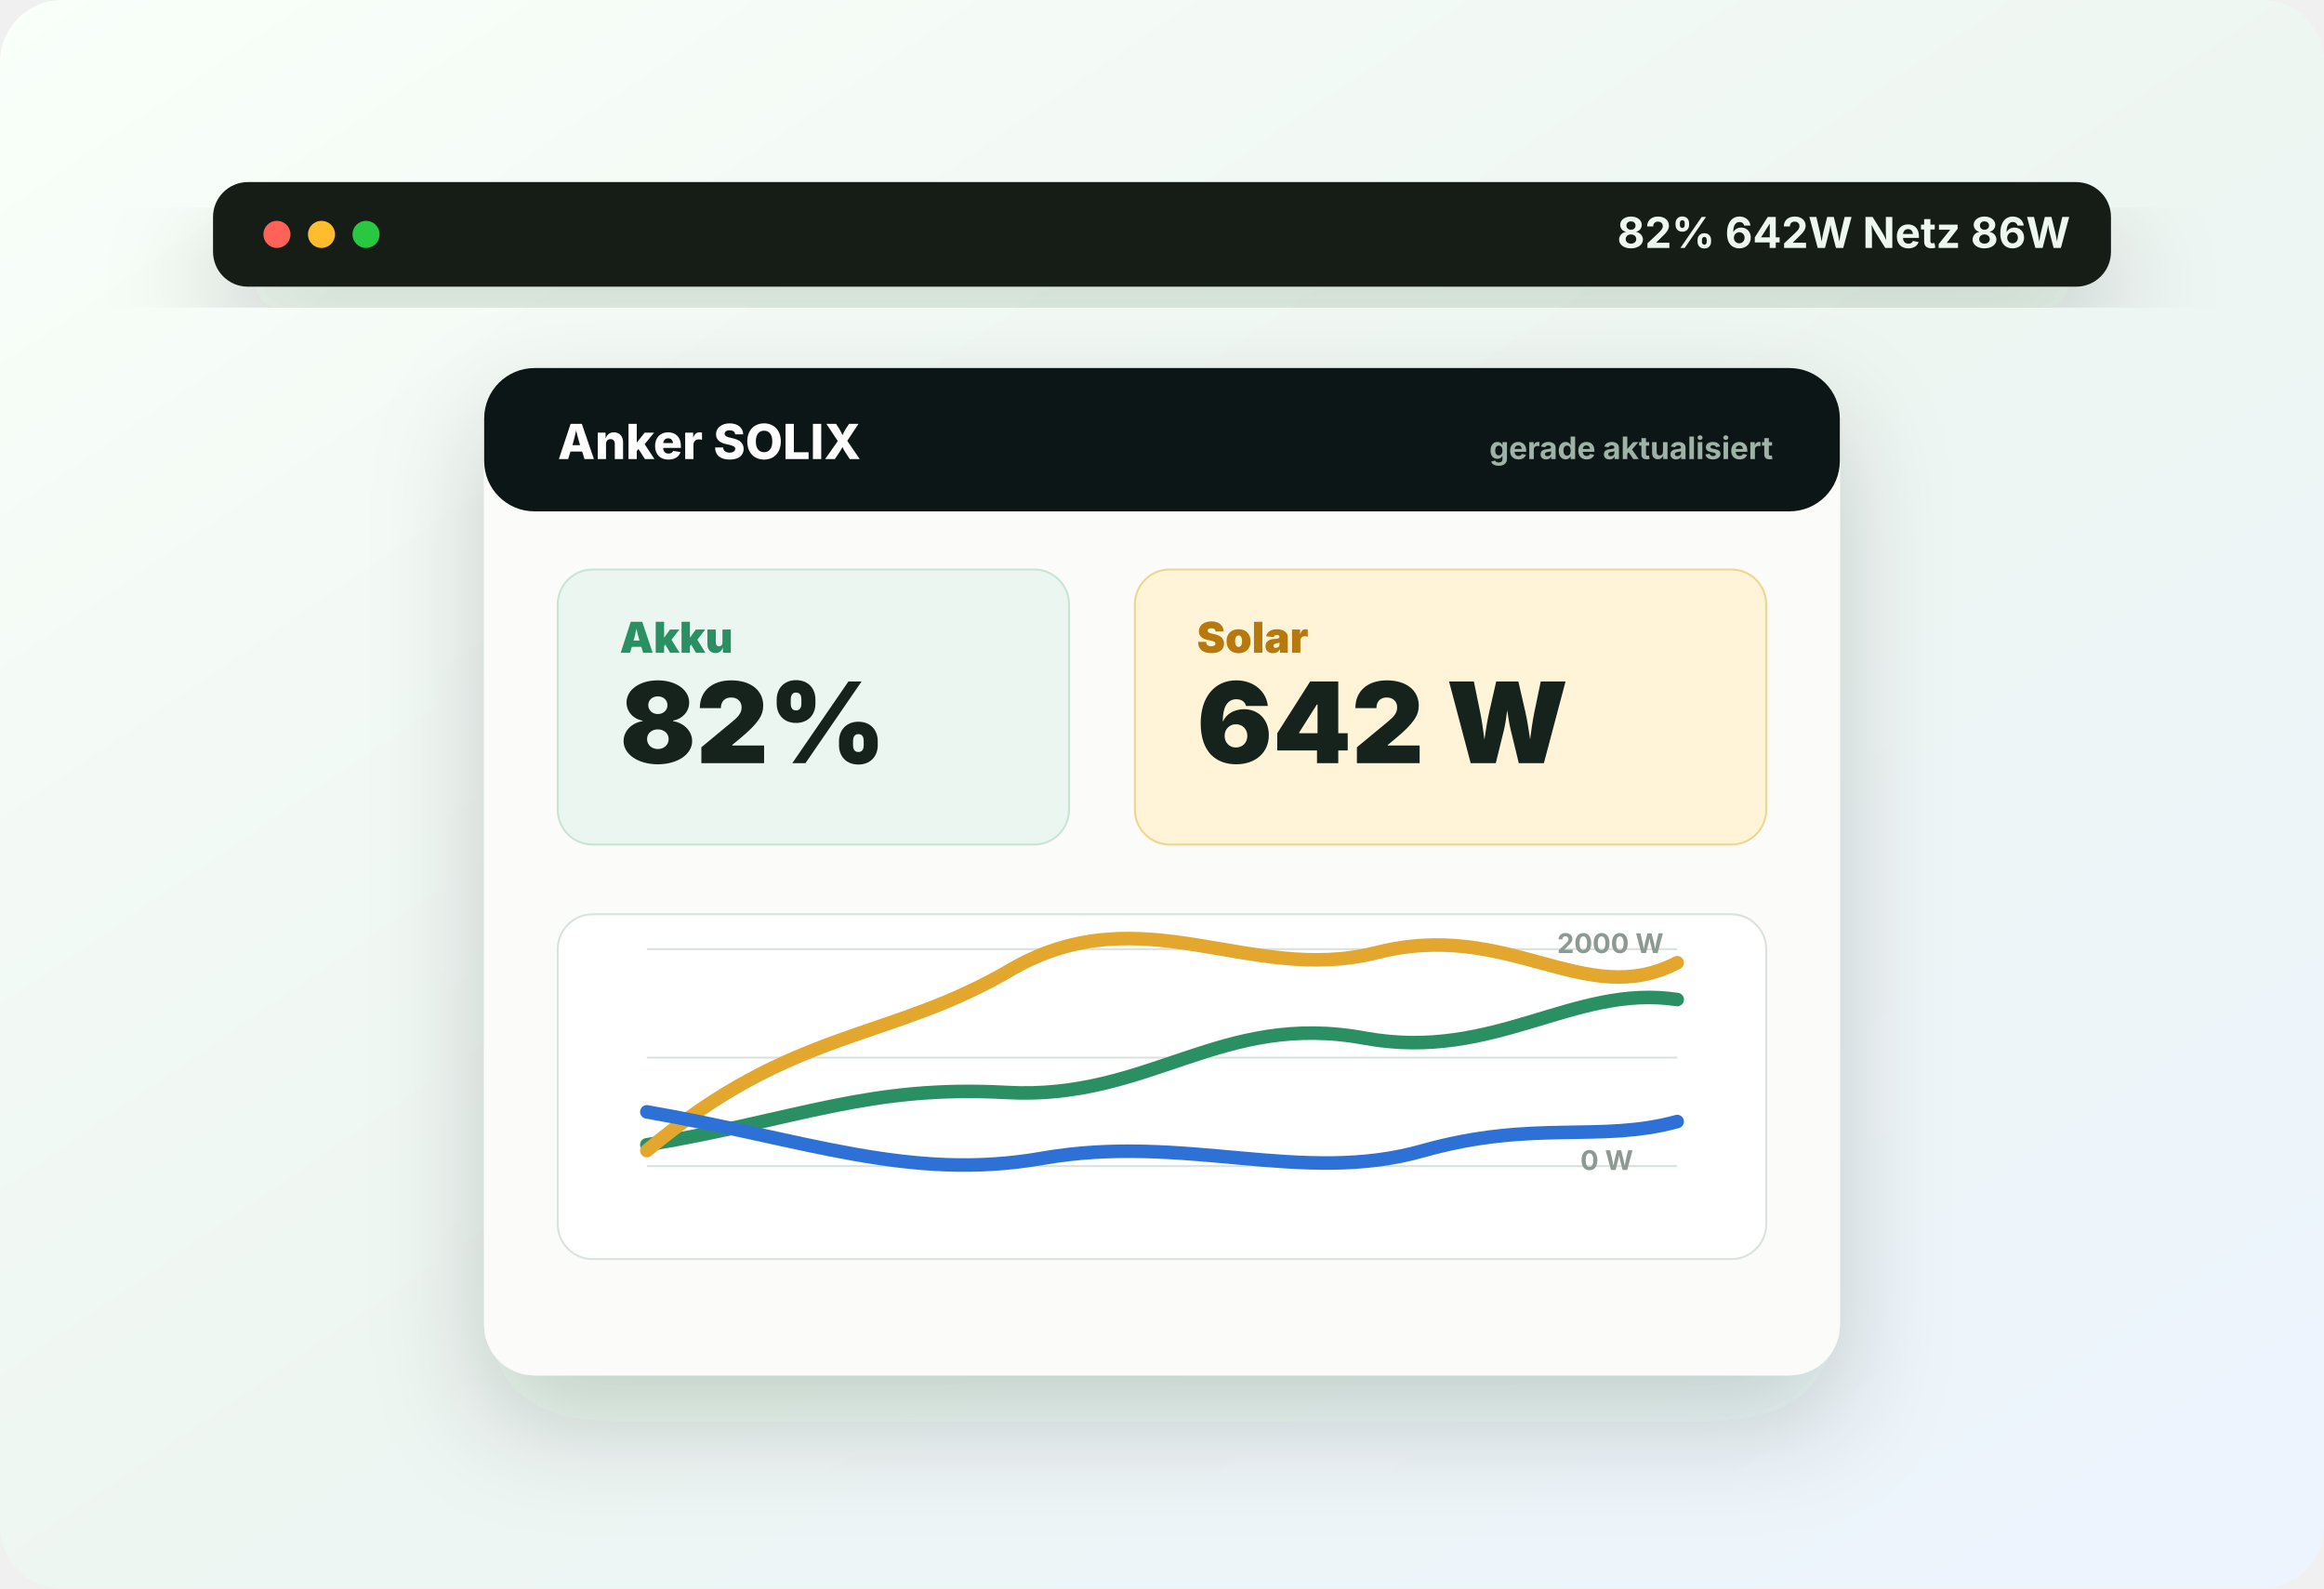
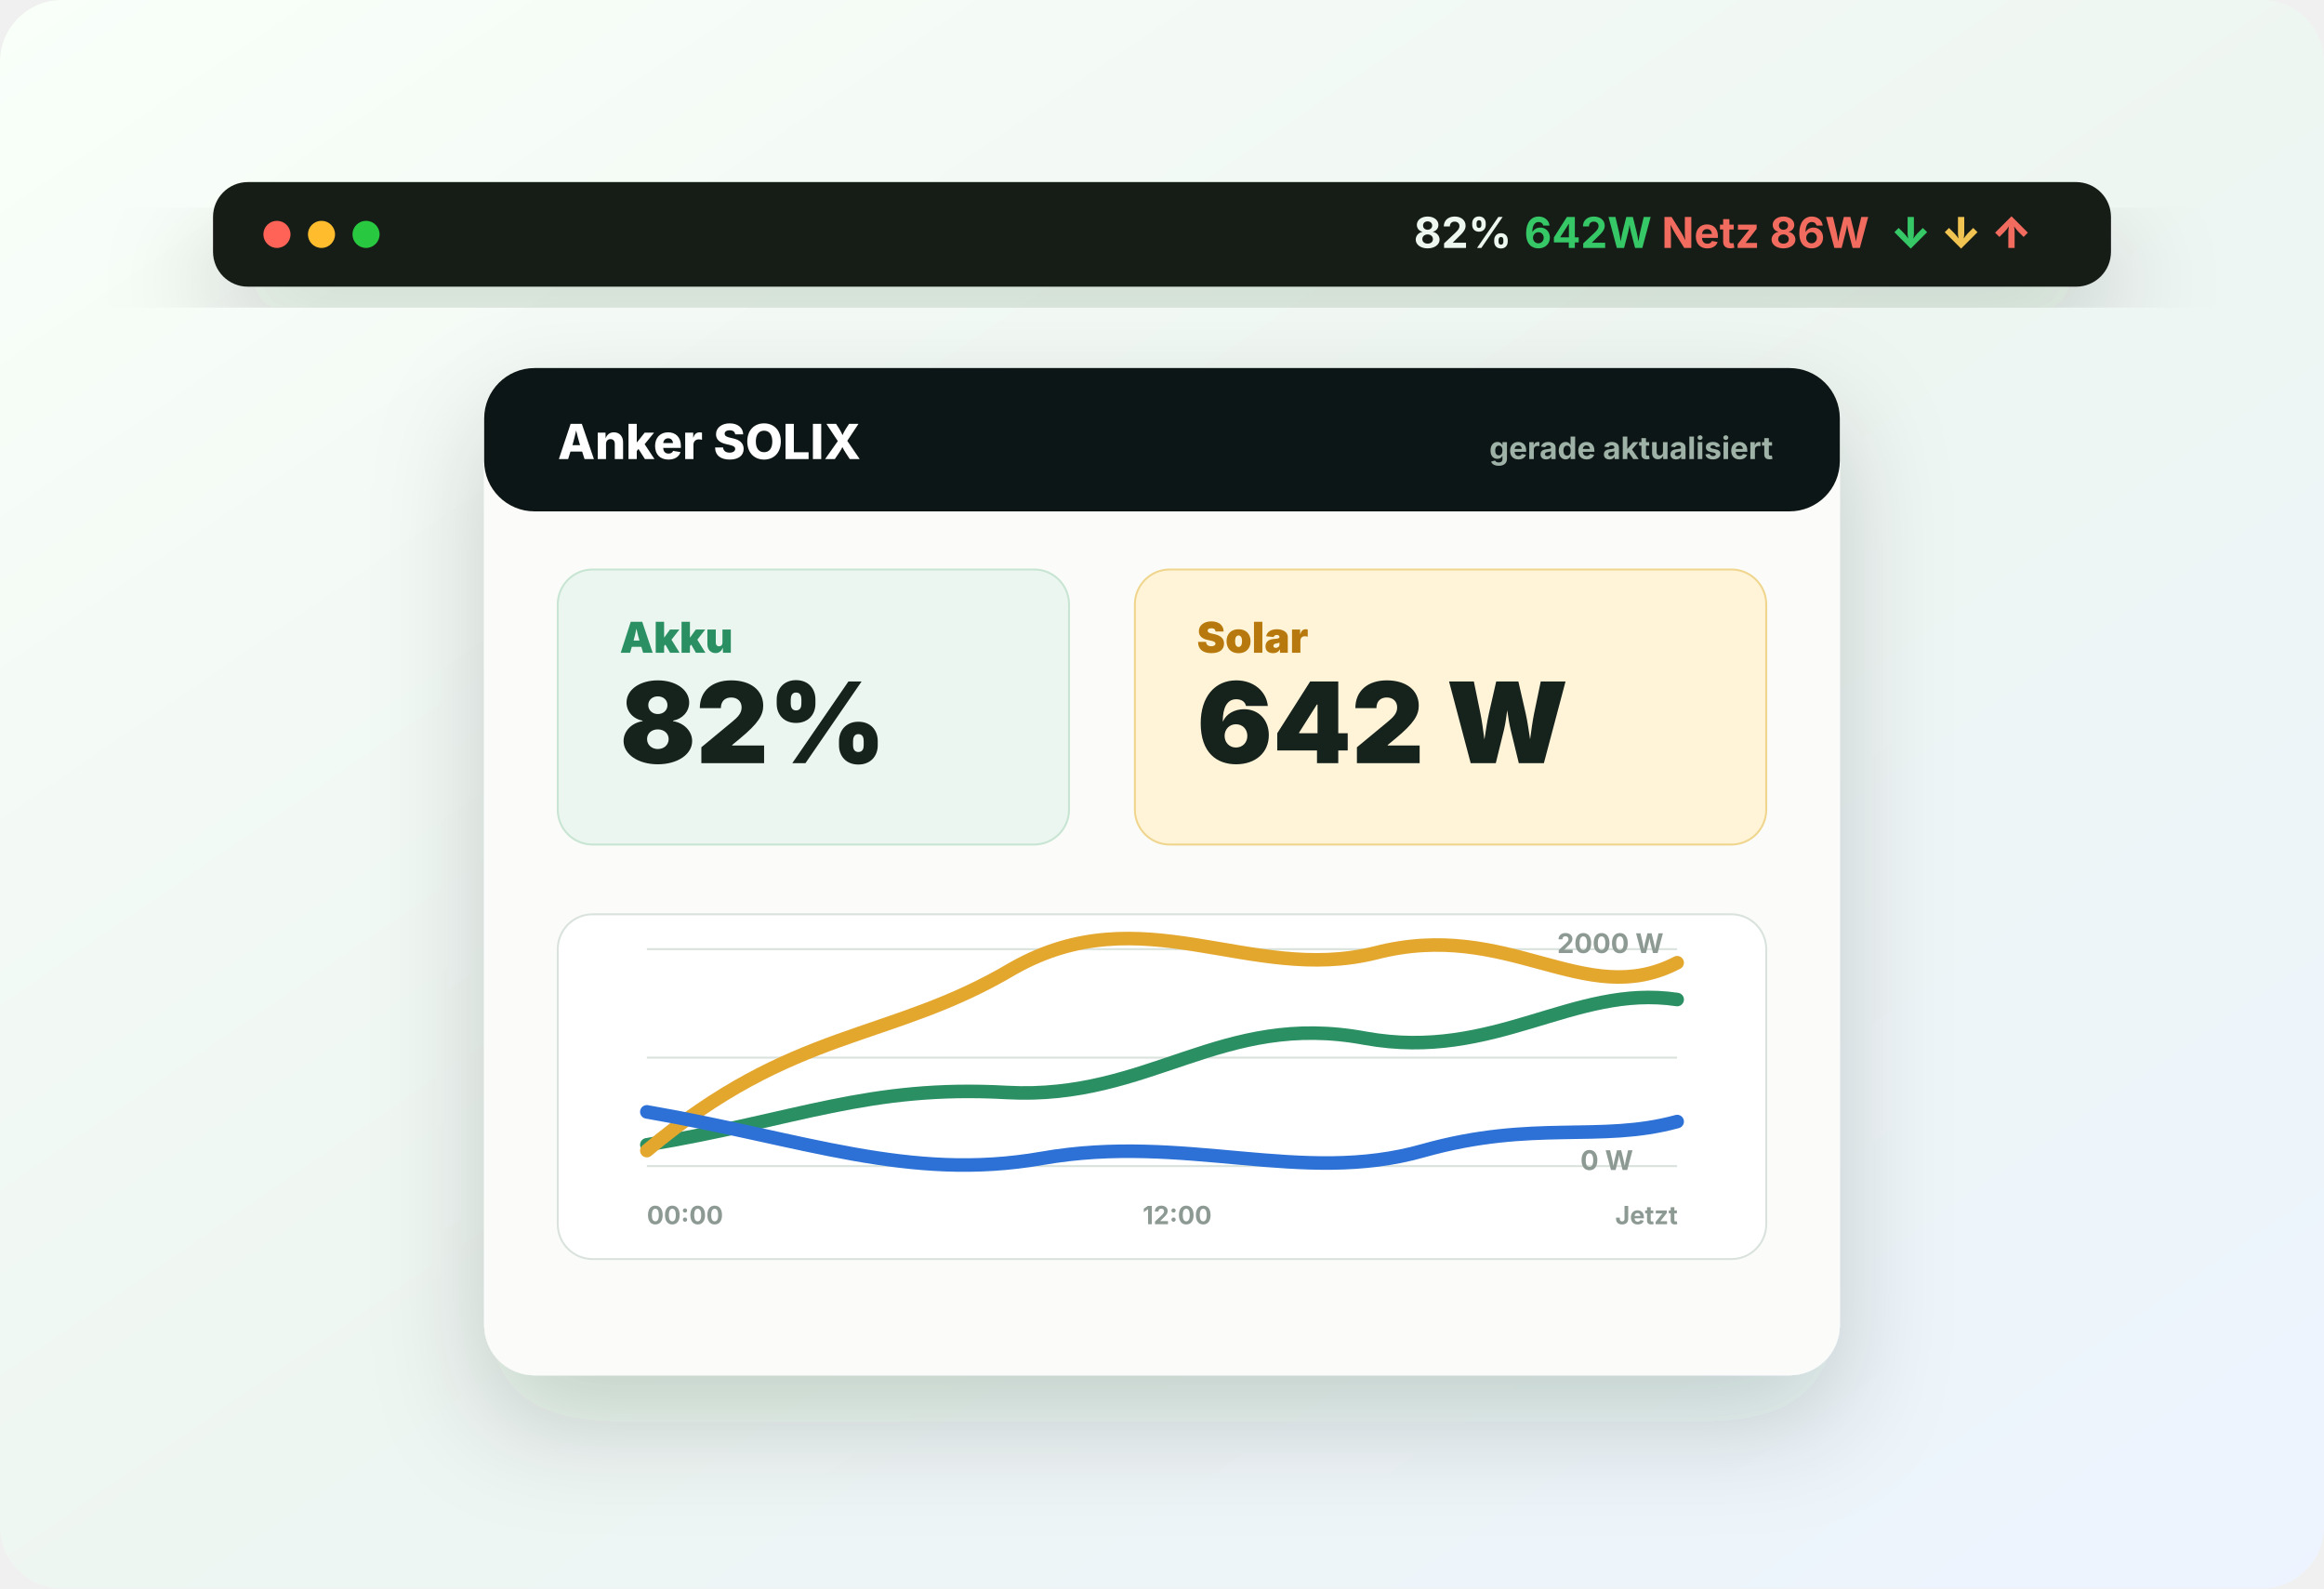
<svg xmlns="http://www.w3.org/2000/svg" viewBox="0 0 1200 820" role="img" aria-labelledby="title desc">
  <defs>
    <linearGradient id="bg" x1="0" x2="1" y1="0" y2="1">
      <stop offset="0" stop-color="#f9fff9" />
      <stop offset="0.52" stop-color="#eef6f2" />
      <stop offset="1" stop-color="#edf4ff" />
    </linearGradient>
    <filter id="shadow" x="-20%" y="-20%" width="140%" height="140%">
      <feDropShadow dx="0" dy="24" stdDeviation="28" flood-color="#12201a" flood-opacity="0.18" />
    </filter>
  </defs>
  <rect width="1200" height="820" rx="32" fill="url(#bg)" />
  <rect x="110" y="94" width="980" height="54" rx="18" fill="#161d19" filter="url(#shadow)" />
  <circle cx="143" cy="121" r="7" fill="#ff6257" />
  <circle cx="166" cy="121" r="7" fill="#ffbd2e" />
  <circle cx="189" cy="121" r="7" fill="#28c840" />
-   <text x="835" y="128" fill="#edf7f0" font-family="Inter, Arial, sans-serif" font-size="22" font-weight="700">82%  642W  Netz 86W</text>
+   <text x="730" y="128" fill="#edf7f0" font-family="Inter, Arial, sans-serif" font-size="22" font-weight="700">82%</text>
+   <text x="787" y="128" fill="#36c767" font-family="Inter, Arial, sans-serif" font-size="22" font-weight="700">642W</text>
+   <text x="858" y="128" fill="#f16b5f" font-family="Inter, Arial, sans-serif" font-size="22" font-weight="700">Netz 86W</text>
+   <text x="976" y="128" fill="#36c767" font-family="Inter, Arial, sans-serif" font-size="22" font-weight="900">↓</text>
+   <text x="1002" y="128" fill="#f1c452" font-family="Inter, Arial, sans-serif" font-size="22" font-weight="900">↓</text>
+   <text x="1028" y="128" fill="#f16b5f" font-family="Inter, Arial, sans-serif" font-size="22" font-weight="900">↑</text>
  <g filter="url(#shadow)">
    <rect x="250" y="190" width="700" height="520" rx="26" fill="#fbfcf9" />
    <rect x="250" y="190" width="700" height="74" rx="26" fill="#111815" />
    <text x="288" y="237" fill="#ffffff" font-family="Inter, Arial, sans-serif" font-size="25" font-weight="800">Anker SOLIX</text>
    <text x="769" y="237" fill="#9fb2a8" font-family="Inter, Arial, sans-serif" font-size="16" font-weight="700">gerade aktualisiert</text>
    <rect x="288" y="294" width="264" height="142" rx="18" fill="#eaf6ef" stroke="#c8e4d3" />
    <text x="320" y="337" fill="#2c8f63" font-family="Inter, Arial, sans-serif" font-size="22" font-weight="850">Akku</text>
    <text x="320" y="394" fill="#17211d" font-family="Inter, Arial, sans-serif" font-size="58" font-weight="900">82%</text>
    <rect x="586" y="294" width="326" height="142" rx="18" fill="#fff4d7" stroke="#efd58e" />
    <text x="618" y="337" fill="#b77908" font-family="Inter, Arial, sans-serif" font-size="22" font-weight="850">Solar</text>
    <text x="618" y="394" fill="#17211d" font-family="Inter, Arial, sans-serif" font-size="58" font-weight="900">642 W</text>
    <rect x="288" y="472" width="624" height="178" rx="18" fill="#ffffff" stroke="#d9e2dc" />
    <line x1="334" y1="602" x2="866" y2="602" stroke="#d9e2dc" />
    <line x1="334" y1="546" x2="866" y2="546" stroke="#d9e2dc" />
    <line x1="334" y1="490" x2="866" y2="490" stroke="#d9e2dc" />
    <text x="804" y="492" fill="#8d9a93" font-family="Inter, Arial, sans-serif" font-size="14" font-weight="700">2000 W</text>
    <text x="816" y="604" fill="#8d9a93" font-family="Inter, Arial, sans-serif" font-size="14" font-weight="700">0 W</text>
+     <text x="334" y="632" fill="#8d9a93" font-family="Inter, Arial, sans-serif" font-size="13" font-weight="700">00:00</text>
+     <text x="590" y="632" fill="#8d9a93" font-family="Inter, Arial, sans-serif" font-size="13" font-weight="700">12:00</text>
+     <text x="834" y="632" fill="#8d9a93" font-family="Inter, Arial, sans-serif" font-size="13" font-weight="700">Jetzt</text>
    <path d="M334 591 C412 578 448 560 520 564 C594 568 630 522 705 536 C772 548 812 508 866 516" fill="none" stroke="#2c8f63" stroke-width="7" stroke-linecap="round" />
    <path d="M334 594 C410 530 459 538 523 500 C590 462 645 508 710 492 C779 474 818 522 866 497" fill="none" stroke="#e4a72f" stroke-width="7" stroke-linecap="round" />
    <path d="M334 574 C415 588 469 610 538 598 C612 585 672 612 735 594 C792 578 826 590 866 579" fill="none" stroke="#2d71d6" stroke-width="7" stroke-linecap="round" />
  </g>
</svg>
